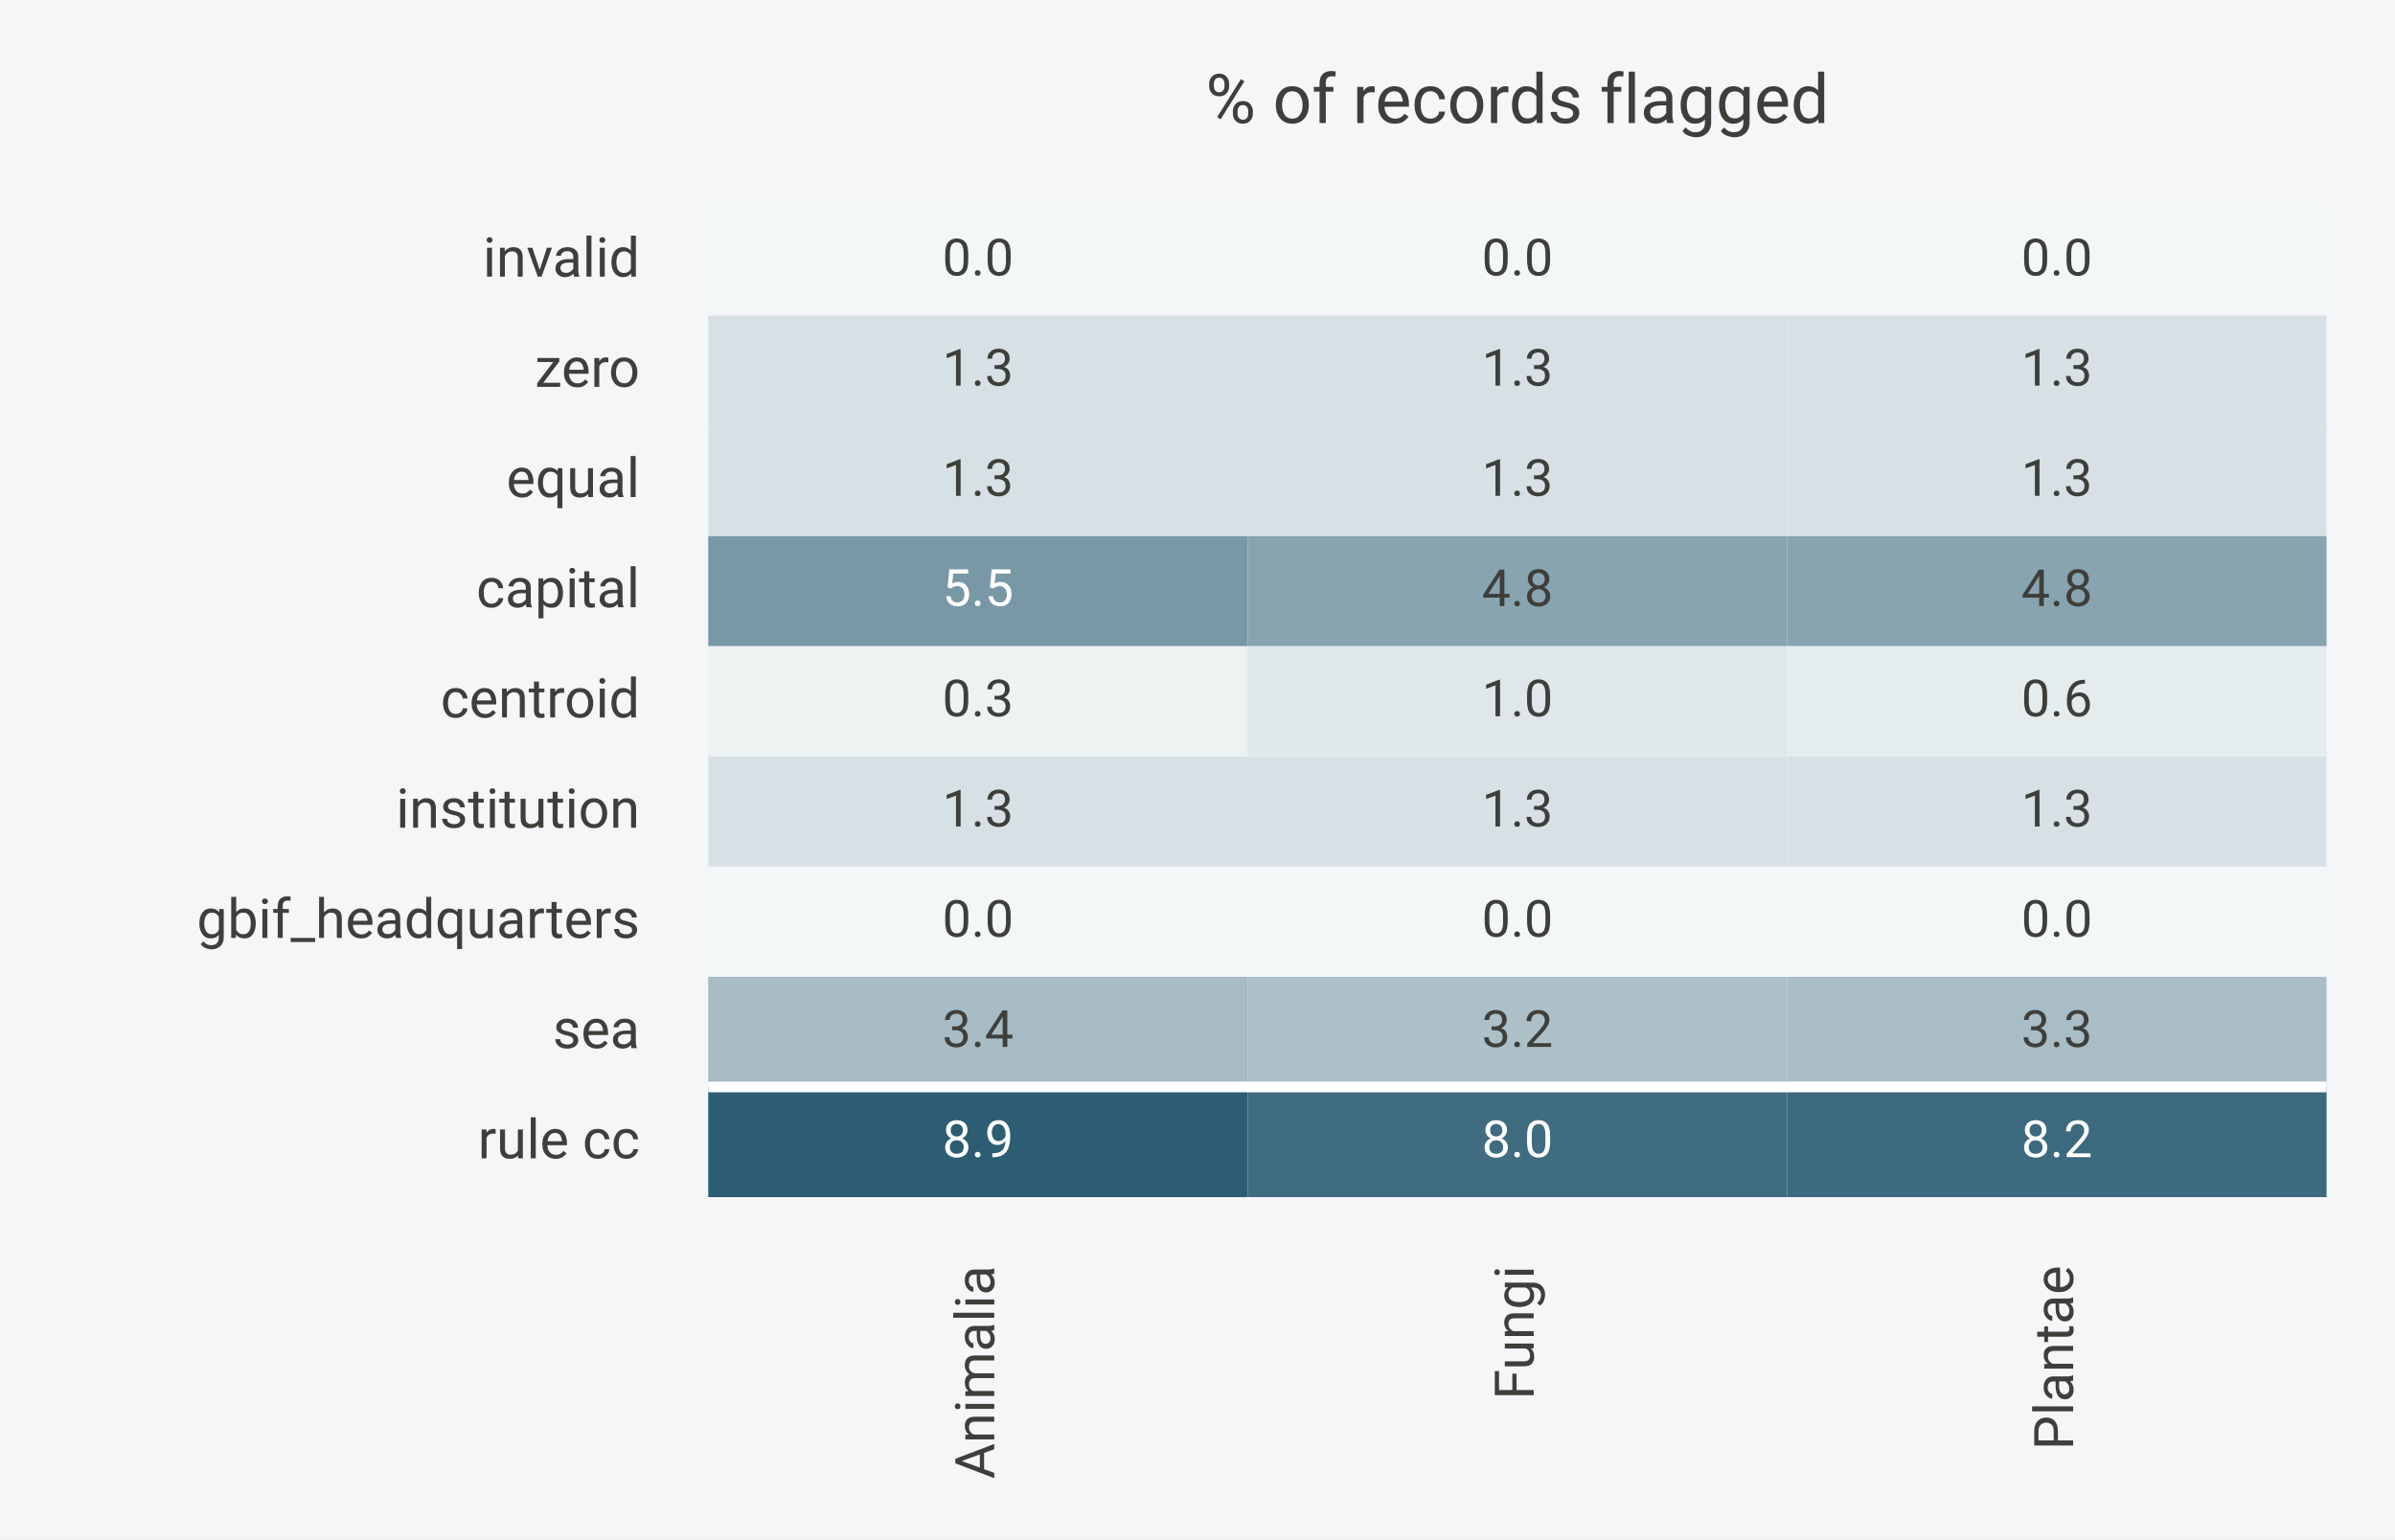
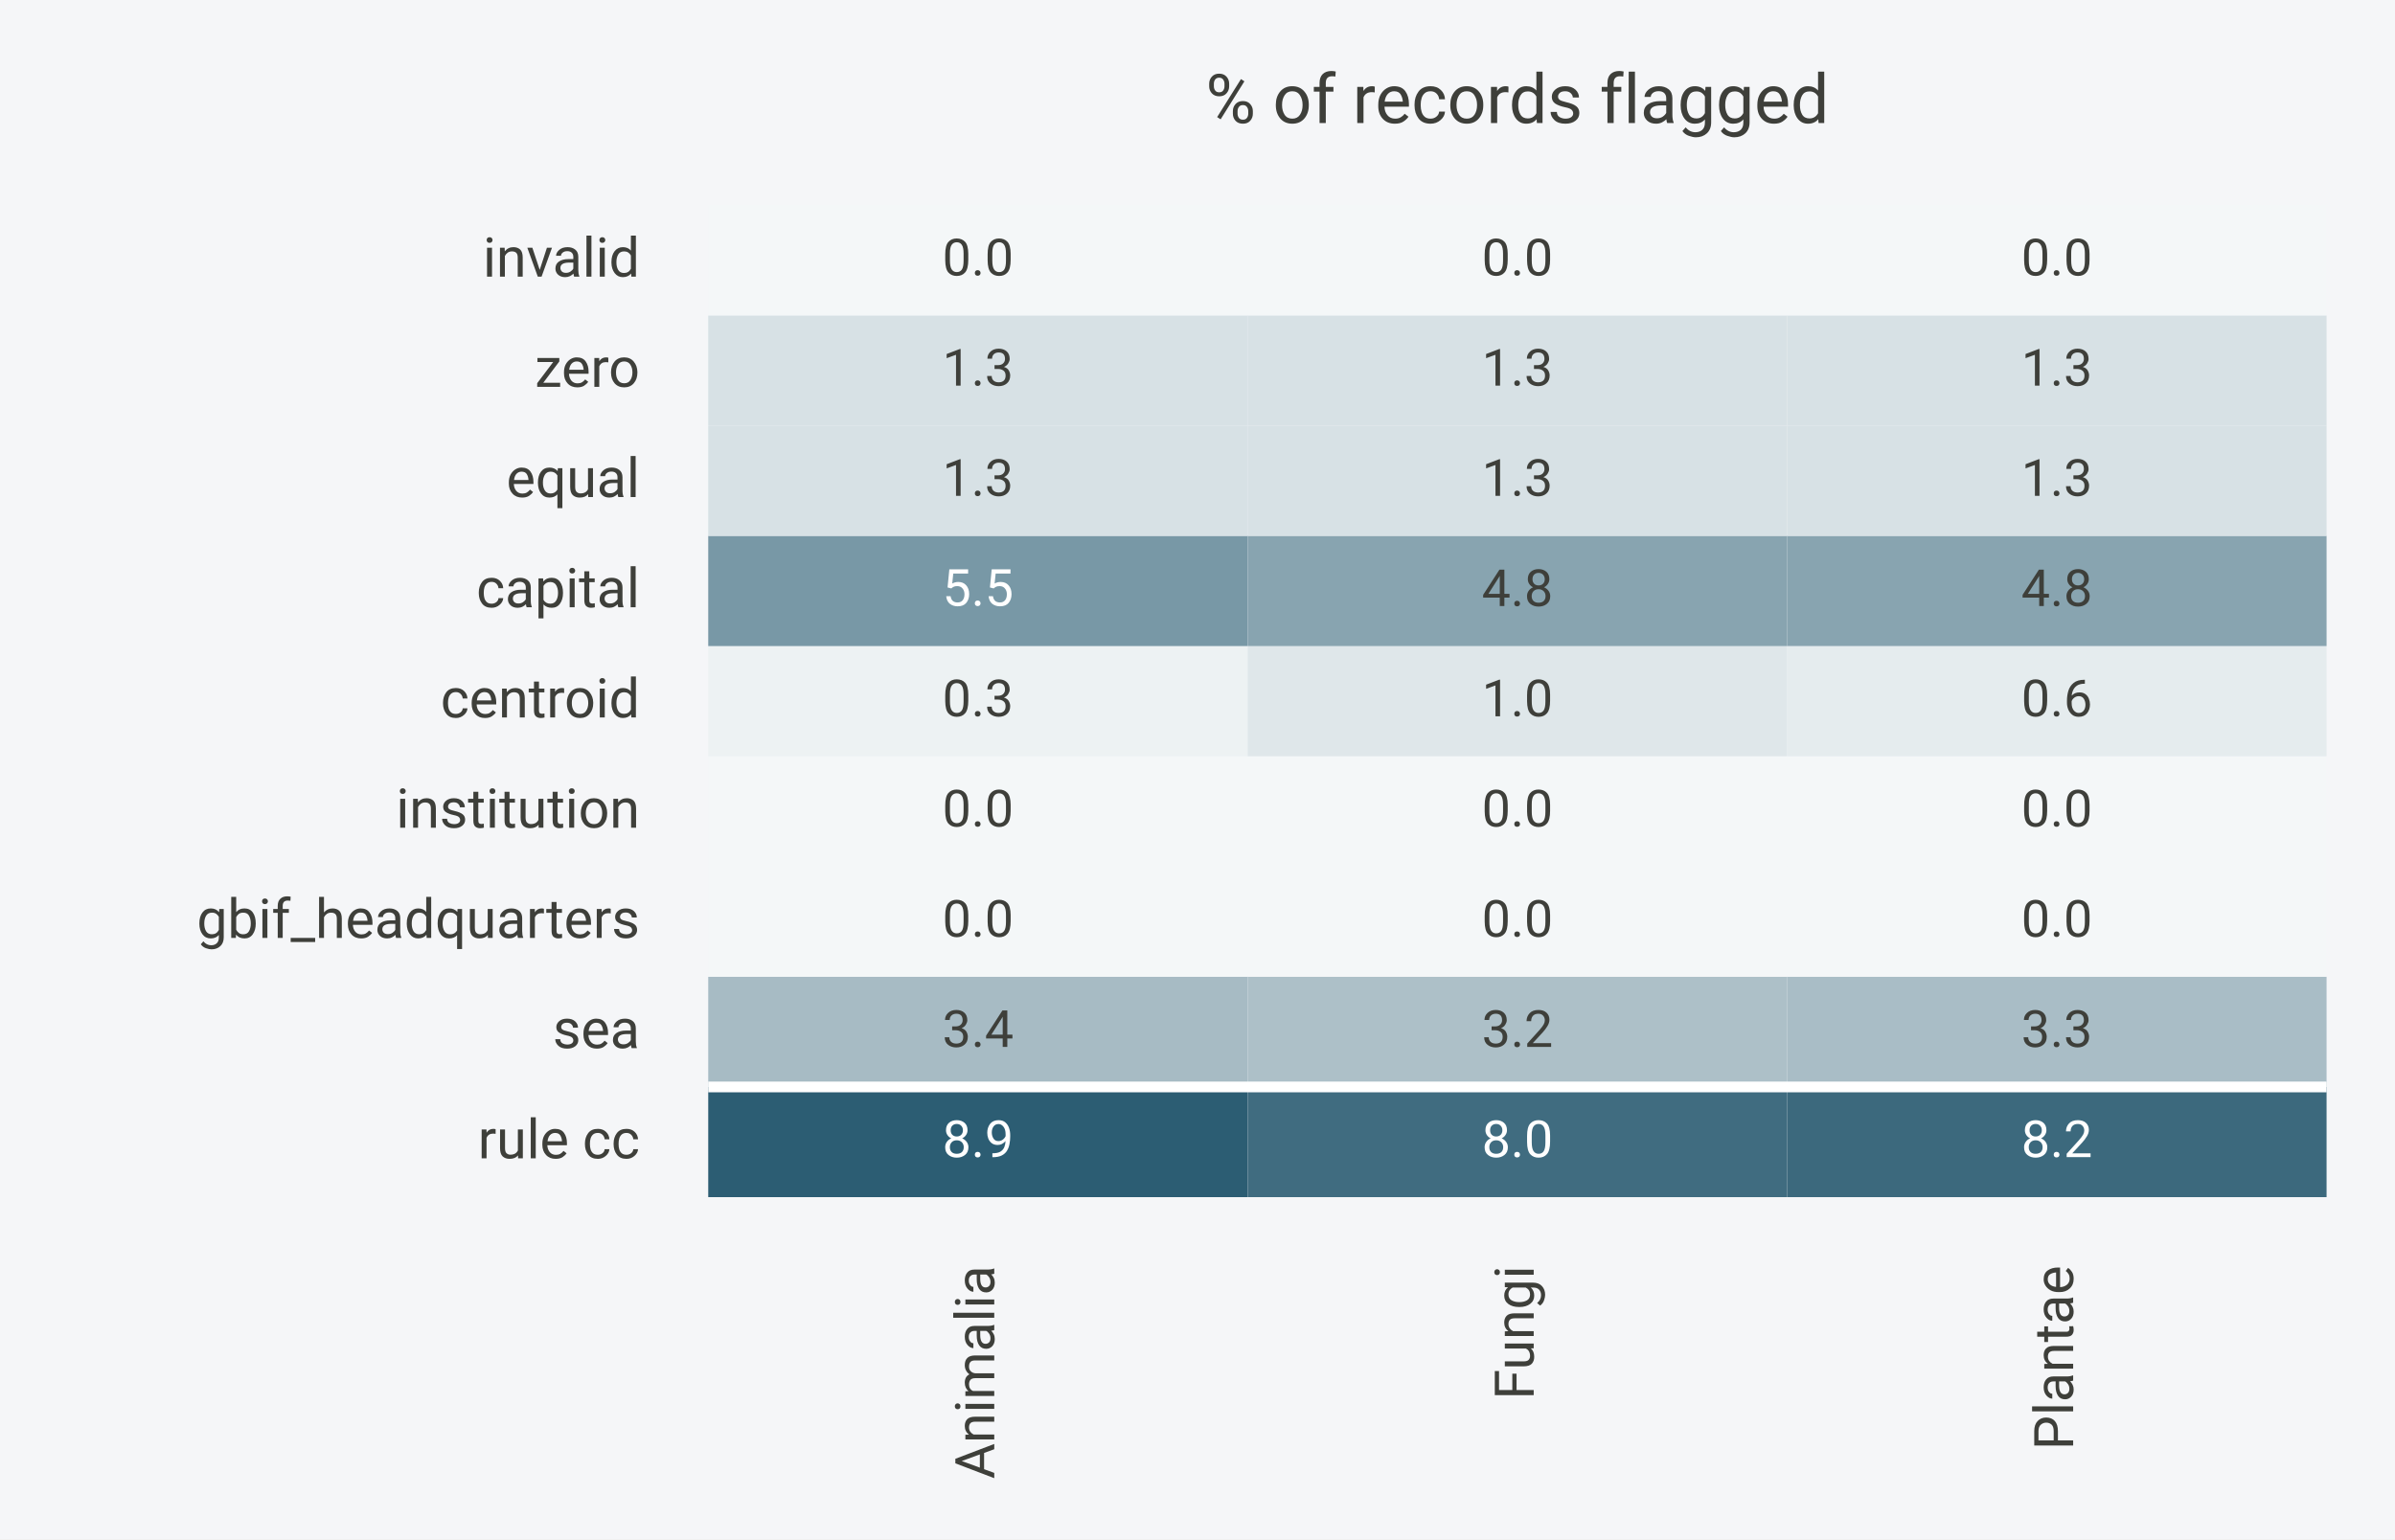
<svg xmlns="http://www.w3.org/2000/svg" width="504.00pt" height="324.00pt" viewBox="0 0 504.00 324.00">
  <g class="svglite">
    <defs>
      <style type="text/css">
    /* theme-aware-processed */
    .svglite line, .svglite polyline, .svglite polygon, .svglite path, .svglite circle {
      fill: none;
      stroke: #3E3F3A;
      stroke-linecap: round;
      stroke-linejoin: round;
      stroke-miterlimit: 10.00;
    }
    .svglite &gt; g &gt; rect {
      fill: none;
      stroke: #3E3F3A;
      stroke-linecap: round;
      stroke-linejoin: round;
      stroke-miterlimit: 10.00;
    }
    .svglite text {
      white-space: pre;
      fill: #3E3F3A;
    }
    .svglite g.glyphgroup path {
      fill: inherit;
      stroke: none;
    }
  </style>
    </defs>
    <rect width="100%" height="100%" style="stroke: none; fill: #F5F6F8;" />
    <defs>
      <clipPath id="cpMC4wMHw1MDQuMDB8MC4wMHwzMjQuMDA=">
        <rect x="0.00" y="0.00" width="504.00" height="324.00" />
      </clipPath>
    </defs>
    <g clip-path="url(#cpMC4wMHw1MDQuMDB8MC4wMHwzMjQuMDA=)">
</g>
    <defs>
      <clipPath id="cpMTQ5LjA0fDQ4OS42MHw0My4yMHwyNTIuMDA=">
        <rect x="149.04" y="43.20" width="340.56" height="208.80" />
      </clipPath>
    </defs>
    <g clip-path="url(#cpMTQ5LjA0fDQ4OS42MHw0My4yMHwyNTIuMDA=)">
      <rect x="149.04" y="228.80" width="113.52" height="23.20" style="stroke-width: 0.75; stroke: none; fill: #2C5D73;" />
      <rect x="149.04" y="205.60" width="113.52" height="23.20" style="stroke-width: 0.75; stroke: none; fill: #A7BBC4;" />
      <rect x="149.04" y="182.40" width="113.52" height="23.20" style="stroke-width: 0.75; stroke: none; fill: #F4F7F8;" />
-       <rect x="149.04" y="159.20" width="113.52" height="23.20" style="stroke-width: 0.75; stroke: none; fill: #D7E1E5;" />
+       <rect x="149.04" y="159.20" width="113.52" height="23.20" style="stroke-width: 0.75; stroke: none; fill: #F4F7F8;" />
      <rect x="149.04" y="136.00" width="113.52" height="23.20" style="stroke-width: 0.75; stroke: none; fill: #EDF2F3;" />
      <rect x="149.04" y="112.80" width="113.52" height="23.20" style="stroke-width: 0.75; stroke: none; fill: #7898A6;" />
      <rect x="149.04" y="89.60" width="113.52" height="23.20" style="stroke-width: 0.75; stroke: none; fill: #D7E1E5;" />
      <rect x="149.04" y="66.40" width="113.52" height="23.20" style="stroke-width: 0.75; stroke: none; fill: #D7E1E5;" />
      <rect x="149.04" y="43.20" width="113.52" height="23.20" style="stroke-width: 0.75; stroke: none; fill: #F4F7F8;" />
      <rect x="262.56" y="228.80" width="113.52" height="23.20" style="stroke-width: 0.75; stroke: none; fill: #406C80;" />
      <rect x="262.56" y="205.60" width="113.52" height="23.20" style="stroke-width: 0.75; stroke: none; fill: #ADC0C8;" />
      <rect x="262.56" y="182.40" width="113.52" height="23.20" style="stroke-width: 0.75; stroke: none; fill: #F4F7F8;" />
-       <rect x="262.56" y="159.20" width="113.52" height="23.20" style="stroke-width: 0.75; stroke: none; fill: #D7E1E5;" />
+       <rect x="262.56" y="159.20" width="113.52" height="23.20" style="stroke-width: 0.75; stroke: none; fill: #F4F7F8;" />
      <rect x="262.56" y="136.00" width="113.52" height="23.20" style="stroke-width: 0.75; stroke: none; fill: #DFE7EA;" />
      <rect x="262.56" y="112.80" width="113.52" height="23.20" style="stroke-width: 0.75; stroke: none; fill: #88A4B0;" />
      <rect x="262.56" y="89.60" width="113.52" height="23.20" style="stroke-width: 0.75; stroke: none; fill: #D7E1E5;" />
      <rect x="262.56" y="66.40" width="113.52" height="23.20" style="stroke-width: 0.75; stroke: none; fill: #D7E1E5;" />
      <rect x="262.56" y="43.20" width="113.52" height="23.20" style="stroke-width: 0.75; stroke: none; fill: #F4F7F8;" />
      <rect x="376.08" y="228.80" width="113.52" height="23.20" style="stroke-width: 0.75; stroke: none; fill: #3C697D;" />
      <rect x="376.08" y="205.60" width="113.52" height="23.20" style="stroke-width: 0.75; stroke: none; fill: #A9BDC6;" />
      <rect x="376.08" y="182.40" width="113.52" height="23.20" style="stroke-width: 0.75; stroke: none; fill: #F4F7F8;" />
-       <rect x="376.08" y="159.20" width="113.52" height="23.20" style="stroke-width: 0.75; stroke: none; fill: #D7E1E5;" />
+       <rect x="376.08" y="159.20" width="113.52" height="23.20" style="stroke-width: 0.75; stroke: none; fill: #F4F7F8;" />
      <rect x="376.08" y="136.00" width="113.52" height="23.20" style="stroke-width: 0.75; stroke: none; fill: #E5ECEE;" />
      <rect x="376.08" y="112.80" width="113.52" height="23.20" style="stroke-width: 0.75; stroke: none; fill: #88A4B0;" />
      <rect x="376.08" y="89.60" width="113.52" height="23.20" style="stroke-width: 0.75; stroke: none; fill: #D7E1E5;" />
      <rect x="376.08" y="66.40" width="113.52" height="23.20" style="stroke-width: 0.75; stroke: none; fill: #D7E1E5;" />
      <rect x="376.08" y="43.20" width="113.52" height="23.20" style="stroke-width: 0.75; stroke: none; fill: #F4F7F8;" />
    </g>
    <g clip-path="url(#cpMC4wMHw1MDQuMDB8MC4wMHwzMjQuMDA=)">
      <text transform="translate(209.23,266.40) rotate(-90)" text-anchor="end" style="font-size: 0.96em; font-family: &quot;Roboto&quot;, -apple-system, BlinkMacSystemFont, &quot;Segoe UI&quot;, system-ui, sans-serif;">Animalia</text>
      <text transform="translate(322.75,266.40) rotate(-90)" text-anchor="end" style="font-size: 0.96em; font-family: &quot;Roboto&quot;, -apple-system, BlinkMacSystemFont, &quot;Segoe UI&quot;, system-ui, sans-serif;">Fungi</text>
      <text transform="translate(436.27,266.40) rotate(-90)" text-anchor="end" style="font-size: 0.96em; font-family: &quot;Roboto&quot;, -apple-system, BlinkMacSystemFont, &quot;Segoe UI&quot;, system-ui, sans-serif;">Plantae</text>
      <text x="134.64" y="243.83" text-anchor="end" style="font-size: 0.96em; font-family: &quot;Roboto&quot;, -apple-system, BlinkMacSystemFont, &quot;Segoe UI&quot;, system-ui, sans-serif;">rule cc</text>
      <text x="134.64" y="220.63" text-anchor="end" style="font-size: 0.96em; font-family: &quot;Roboto&quot;, -apple-system, BlinkMacSystemFont, &quot;Segoe UI&quot;, system-ui, sans-serif;">sea</text>
      <text x="134.64" y="197.43" text-anchor="end" style="font-size: 0.96em; font-family: &quot;Roboto&quot;, -apple-system, BlinkMacSystemFont, &quot;Segoe UI&quot;, system-ui, sans-serif;">gbif_headquarters</text>
      <text x="134.64" y="174.23" text-anchor="end" style="font-size: 0.96em; font-family: &quot;Roboto&quot;, -apple-system, BlinkMacSystemFont, &quot;Segoe UI&quot;, system-ui, sans-serif;">institution</text>
      <text x="134.64" y="151.03" text-anchor="end" style="font-size: 0.96em; font-family: &quot;Roboto&quot;, -apple-system, BlinkMacSystemFont, &quot;Segoe UI&quot;, system-ui, sans-serif;">centroid</text>
      <text x="134.64" y="127.83" text-anchor="end" style="font-size: 0.96em; font-family: &quot;Roboto&quot;, -apple-system, BlinkMacSystemFont, &quot;Segoe UI&quot;, system-ui, sans-serif;">capital</text>
      <text x="134.64" y="104.63" text-anchor="end" style="font-size: 0.96em; font-family: &quot;Roboto&quot;, -apple-system, BlinkMacSystemFont, &quot;Segoe UI&quot;, system-ui, sans-serif;">equal</text>
      <text x="134.64" y="81.43" text-anchor="end" style="font-size: 0.96em; font-family: &quot;Roboto&quot;, -apple-system, BlinkMacSystemFont, &quot;Segoe UI&quot;, system-ui, sans-serif;">zero</text>
      <text x="134.64" y="58.23" text-anchor="end" style="font-size: 0.96em; font-family: &quot;Roboto&quot;, -apple-system, BlinkMacSystemFont, &quot;Segoe UI&quot;, system-ui, sans-serif;">invalid</text>
    </g>
    <g clip-path="url(#cpMTQ5LjA0fDQ4OS42MHw0My4yMHwyNTIuMDA=)">
      <line x1="149.04" y1="228.80" x2="489.60" y2="228.80" style="stroke-width: 2.25; stroke: #FFFFFF;" />
      <text class="preserve-color" x="205.80" y="243.58" text-anchor="middle" style="font-size: 0.9em;fill: #FFFFFF; font-family: &quot;Roboto&quot;, -apple-system, BlinkMacSystemFont, &quot;Segoe UI&quot;, system-ui, sans-serif;">8.9</text>
      <text class="preserve-color" x="319.32" y="243.58" text-anchor="middle" style="font-size: 0.9em;fill: #FFFFFF; font-family: &quot;Roboto&quot;, -apple-system, BlinkMacSystemFont, &quot;Segoe UI&quot;, system-ui, sans-serif;">8.0</text>
      <text class="preserve-color" x="432.84" y="243.58" text-anchor="middle" style="font-size: 0.9em;fill: #FFFFFF; font-family: &quot;Roboto&quot;, -apple-system, BlinkMacSystemFont, &quot;Segoe UI&quot;, system-ui, sans-serif;">8.2</text>
      <text class="preserve-color" x="205.80" y="220.38" text-anchor="middle" style="font-size: 0.9em; font-family: &quot;Roboto&quot;, -apple-system, BlinkMacSystemFont, &quot;Segoe UI&quot;, system-ui, sans-serif;">3.4</text>
      <text class="preserve-color" x="319.32" y="220.38" text-anchor="middle" style="font-size: 0.9em; font-family: &quot;Roboto&quot;, -apple-system, BlinkMacSystemFont, &quot;Segoe UI&quot;, system-ui, sans-serif;">3.2</text>
      <text class="preserve-color" x="432.84" y="220.38" text-anchor="middle" style="font-size: 0.9em; font-family: &quot;Roboto&quot;, -apple-system, BlinkMacSystemFont, &quot;Segoe UI&quot;, system-ui, sans-serif;">3.3</text>
      <text class="preserve-color" x="205.80" y="197.18" text-anchor="middle" style="font-size: 0.9em; font-family: &quot;Roboto&quot;, -apple-system, BlinkMacSystemFont, &quot;Segoe UI&quot;, system-ui, sans-serif;">0.0</text>
      <text class="preserve-color" x="319.32" y="197.18" text-anchor="middle" style="font-size: 0.9em; font-family: &quot;Roboto&quot;, -apple-system, BlinkMacSystemFont, &quot;Segoe UI&quot;, system-ui, sans-serif;">0.0</text>
      <text class="preserve-color" x="432.84" y="197.18" text-anchor="middle" style="font-size: 0.9em; font-family: &quot;Roboto&quot;, -apple-system, BlinkMacSystemFont, &quot;Segoe UI&quot;, system-ui, sans-serif;">0.0</text>
-       <text class="preserve-color" x="205.80" y="173.98" text-anchor="middle" style="font-size: 0.9em; font-family: &quot;Roboto&quot;, -apple-system, BlinkMacSystemFont, &quot;Segoe UI&quot;, system-ui, sans-serif;">1.3</text>
-       <text class="preserve-color" x="319.32" y="173.98" text-anchor="middle" style="font-size: 0.9em; font-family: &quot;Roboto&quot;, -apple-system, BlinkMacSystemFont, &quot;Segoe UI&quot;, system-ui, sans-serif;">1.3</text>
-       <text class="preserve-color" x="432.84" y="173.98" text-anchor="middle" style="font-size: 0.9em; font-family: &quot;Roboto&quot;, -apple-system, BlinkMacSystemFont, &quot;Segoe UI&quot;, system-ui, sans-serif;">1.3</text>
+       <text class="preserve-color" x="205.80" y="173.98" text-anchor="middle" style="font-size: 0.9em; font-family: &quot;Roboto&quot;, -apple-system, BlinkMacSystemFont, &quot;Segoe UI&quot;, system-ui, sans-serif;">0.0</text>
+       <text class="preserve-color" x="319.32" y="173.98" text-anchor="middle" style="font-size: 0.9em; font-family: &quot;Roboto&quot;, -apple-system, BlinkMacSystemFont, &quot;Segoe UI&quot;, system-ui, sans-serif;">0.0</text>
+       <text class="preserve-color" x="432.84" y="173.98" text-anchor="middle" style="font-size: 0.9em; font-family: &quot;Roboto&quot;, -apple-system, BlinkMacSystemFont, &quot;Segoe UI&quot;, system-ui, sans-serif;">0.0</text>
      <text class="preserve-color" x="205.80" y="150.78" text-anchor="middle" style="font-size: 0.9em; font-family: &quot;Roboto&quot;, -apple-system, BlinkMacSystemFont, &quot;Segoe UI&quot;, system-ui, sans-serif;">0.3</text>
      <text class="preserve-color" x="319.32" y="150.78" text-anchor="middle" style="font-size: 0.9em; font-family: &quot;Roboto&quot;, -apple-system, BlinkMacSystemFont, &quot;Segoe UI&quot;, system-ui, sans-serif;">1.0</text>
      <text class="preserve-color" x="432.84" y="150.78" text-anchor="middle" style="font-size: 0.9em; font-family: &quot;Roboto&quot;, -apple-system, BlinkMacSystemFont, &quot;Segoe UI&quot;, system-ui, sans-serif;">0.6</text>
      <text class="preserve-color" x="205.80" y="127.52" text-anchor="middle" style="font-size: 0.9em;fill: #FFFFFF; font-family: &quot;Roboto&quot;, -apple-system, BlinkMacSystemFont, &quot;Segoe UI&quot;, system-ui, sans-serif;">5.5</text>
      <text class="preserve-color" x="319.32" y="127.58" text-anchor="middle" style="font-size: 0.9em; font-family: &quot;Roboto&quot;, -apple-system, BlinkMacSystemFont, &quot;Segoe UI&quot;, system-ui, sans-serif;">4.8</text>
      <text class="preserve-color" x="432.84" y="127.58" text-anchor="middle" style="font-size: 0.9em; font-family: &quot;Roboto&quot;, -apple-system, BlinkMacSystemFont, &quot;Segoe UI&quot;, system-ui, sans-serif;">4.8</text>
      <text class="preserve-color" x="205.80" y="104.38" text-anchor="middle" style="font-size: 0.9em; font-family: &quot;Roboto&quot;, -apple-system, BlinkMacSystemFont, &quot;Segoe UI&quot;, system-ui, sans-serif;">1.3</text>
      <text class="preserve-color" x="319.32" y="104.38" text-anchor="middle" style="font-size: 0.9em; font-family: &quot;Roboto&quot;, -apple-system, BlinkMacSystemFont, &quot;Segoe UI&quot;, system-ui, sans-serif;">1.3</text>
      <text class="preserve-color" x="432.84" y="104.38" text-anchor="middle" style="font-size: 0.9em; font-family: &quot;Roboto&quot;, -apple-system, BlinkMacSystemFont, &quot;Segoe UI&quot;, system-ui, sans-serif;">1.3</text>
      <text class="preserve-color" x="205.80" y="81.18" text-anchor="middle" style="font-size: 0.9em; font-family: &quot;Roboto&quot;, -apple-system, BlinkMacSystemFont, &quot;Segoe UI&quot;, system-ui, sans-serif;">1.3</text>
      <text class="preserve-color" x="319.32" y="81.18" text-anchor="middle" style="font-size: 0.9em; font-family: &quot;Roboto&quot;, -apple-system, BlinkMacSystemFont, &quot;Segoe UI&quot;, system-ui, sans-serif;">1.3</text>
      <text class="preserve-color" x="432.84" y="81.18" text-anchor="middle" style="font-size: 0.9em; font-family: &quot;Roboto&quot;, -apple-system, BlinkMacSystemFont, &quot;Segoe UI&quot;, system-ui, sans-serif;">1.3</text>
      <text class="preserve-color" x="205.80" y="57.98" text-anchor="middle" style="font-size: 0.9em; font-family: &quot;Roboto&quot;, -apple-system, BlinkMacSystemFont, &quot;Segoe UI&quot;, system-ui, sans-serif;">0.0</text>
      <text class="preserve-color" x="319.32" y="57.98" text-anchor="middle" style="font-size: 0.9em; font-family: &quot;Roboto&quot;, -apple-system, BlinkMacSystemFont, &quot;Segoe UI&quot;, system-ui, sans-serif;">0.0</text>
      <text class="preserve-color" x="432.84" y="57.98" text-anchor="middle" style="font-size: 0.9em; font-family: &quot;Roboto&quot;, -apple-system, BlinkMacSystemFont, &quot;Segoe UI&quot;, system-ui, sans-serif;">0.0</text>
    </g>
    <g clip-path="url(#cpMC4wMHw1MDQuMDB8MC4wMHwzMjQuMDA=)">
      <text x="319.32" y="25.90" text-anchor="middle" style="font-size: 1.2em; font-family: &quot;Roboto&quot;, -apple-system, BlinkMacSystemFont, &quot;Segoe UI&quot;, system-ui, sans-serif;">% of records flagged</text>
    </g>
  </g>
</svg>
